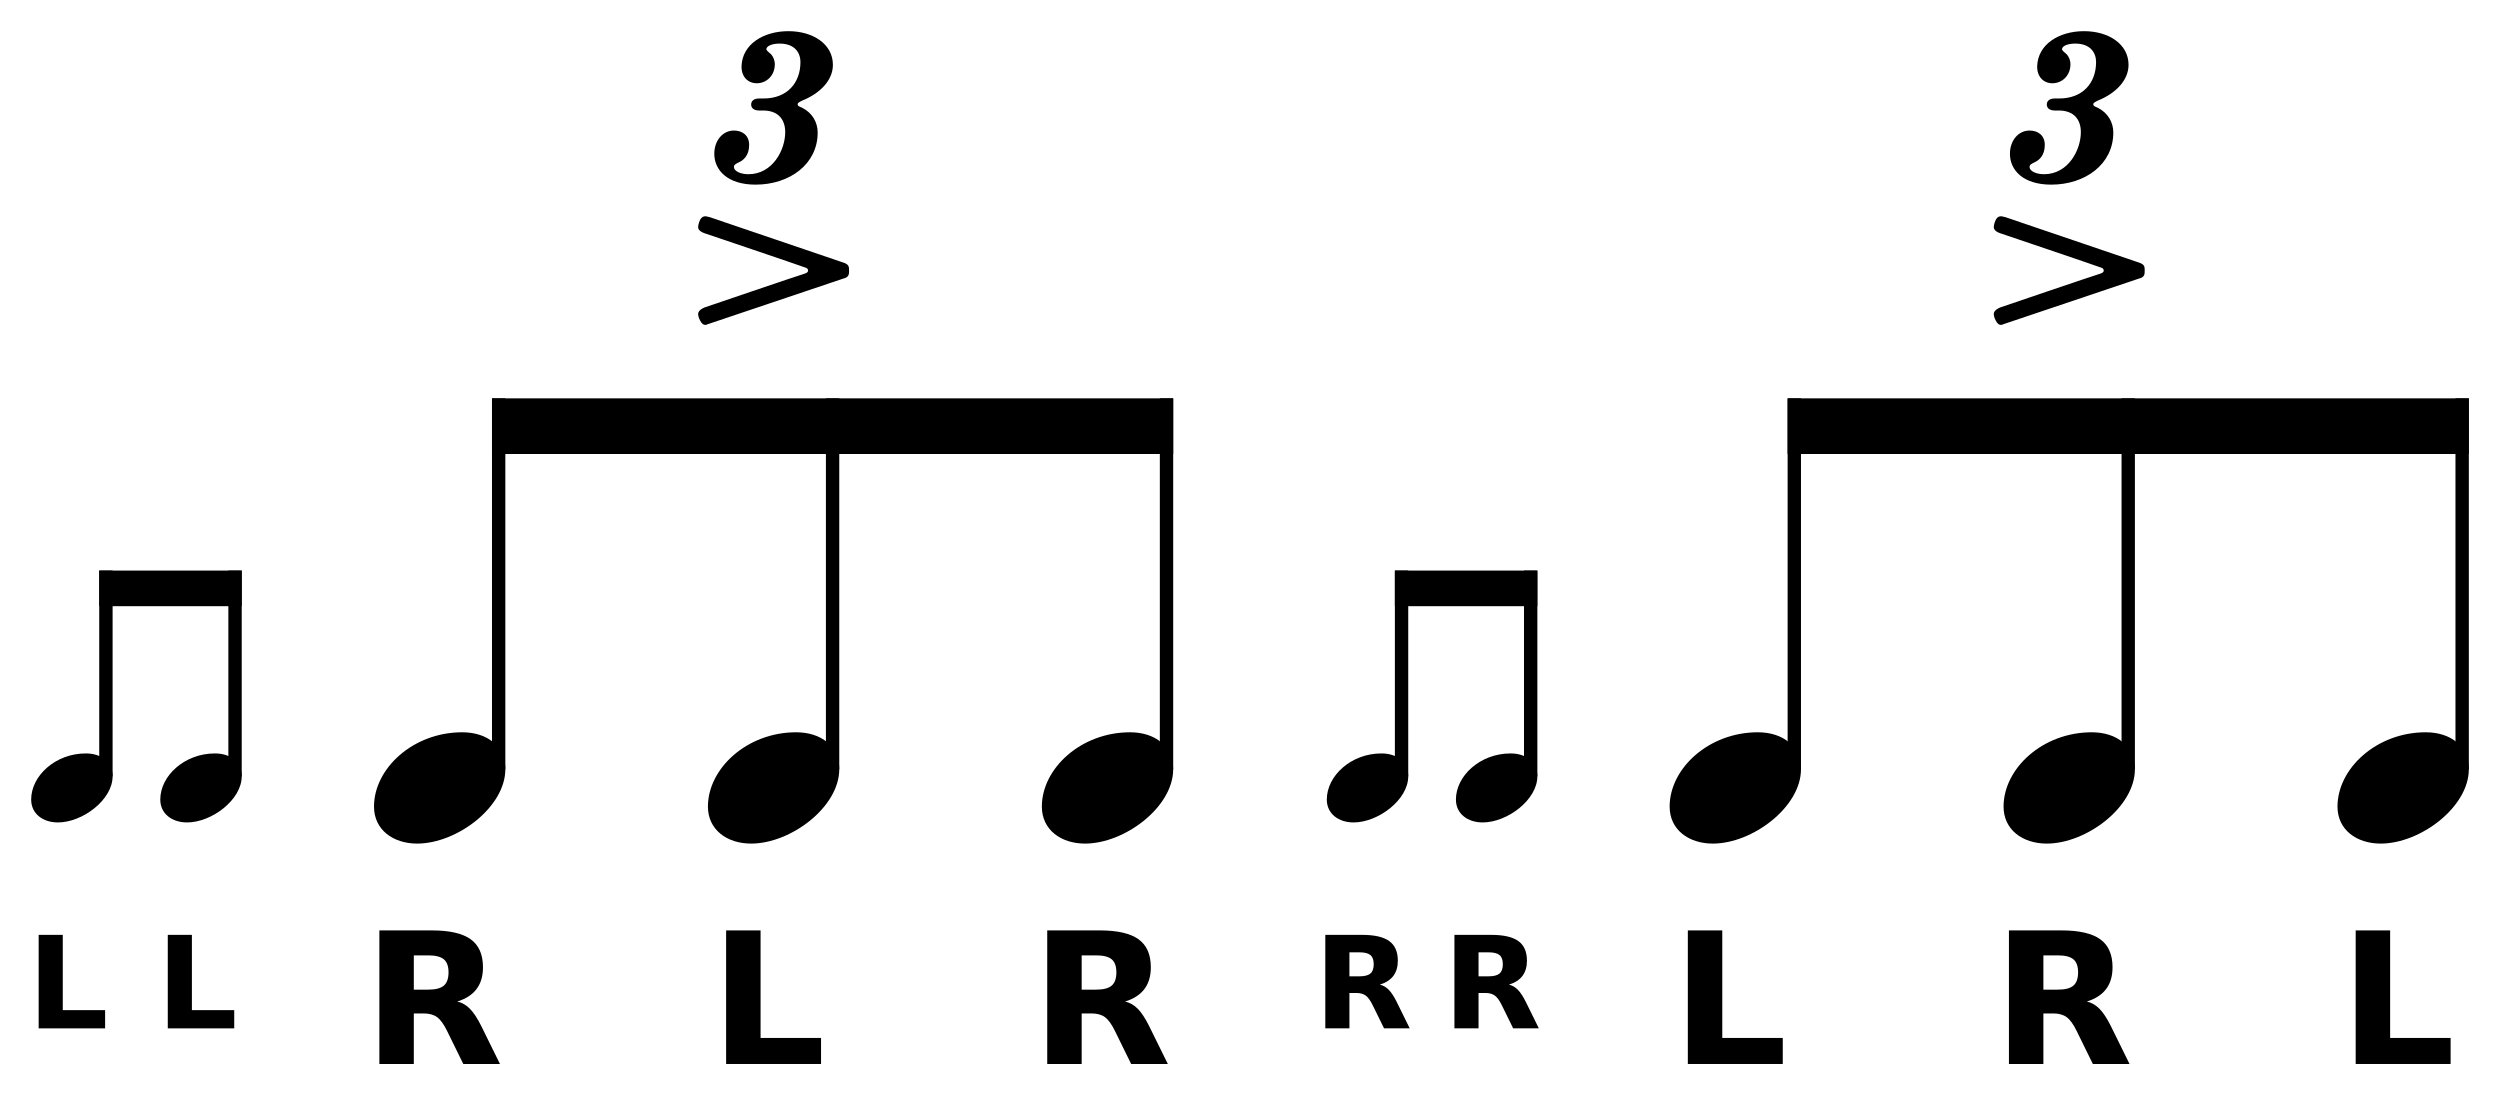
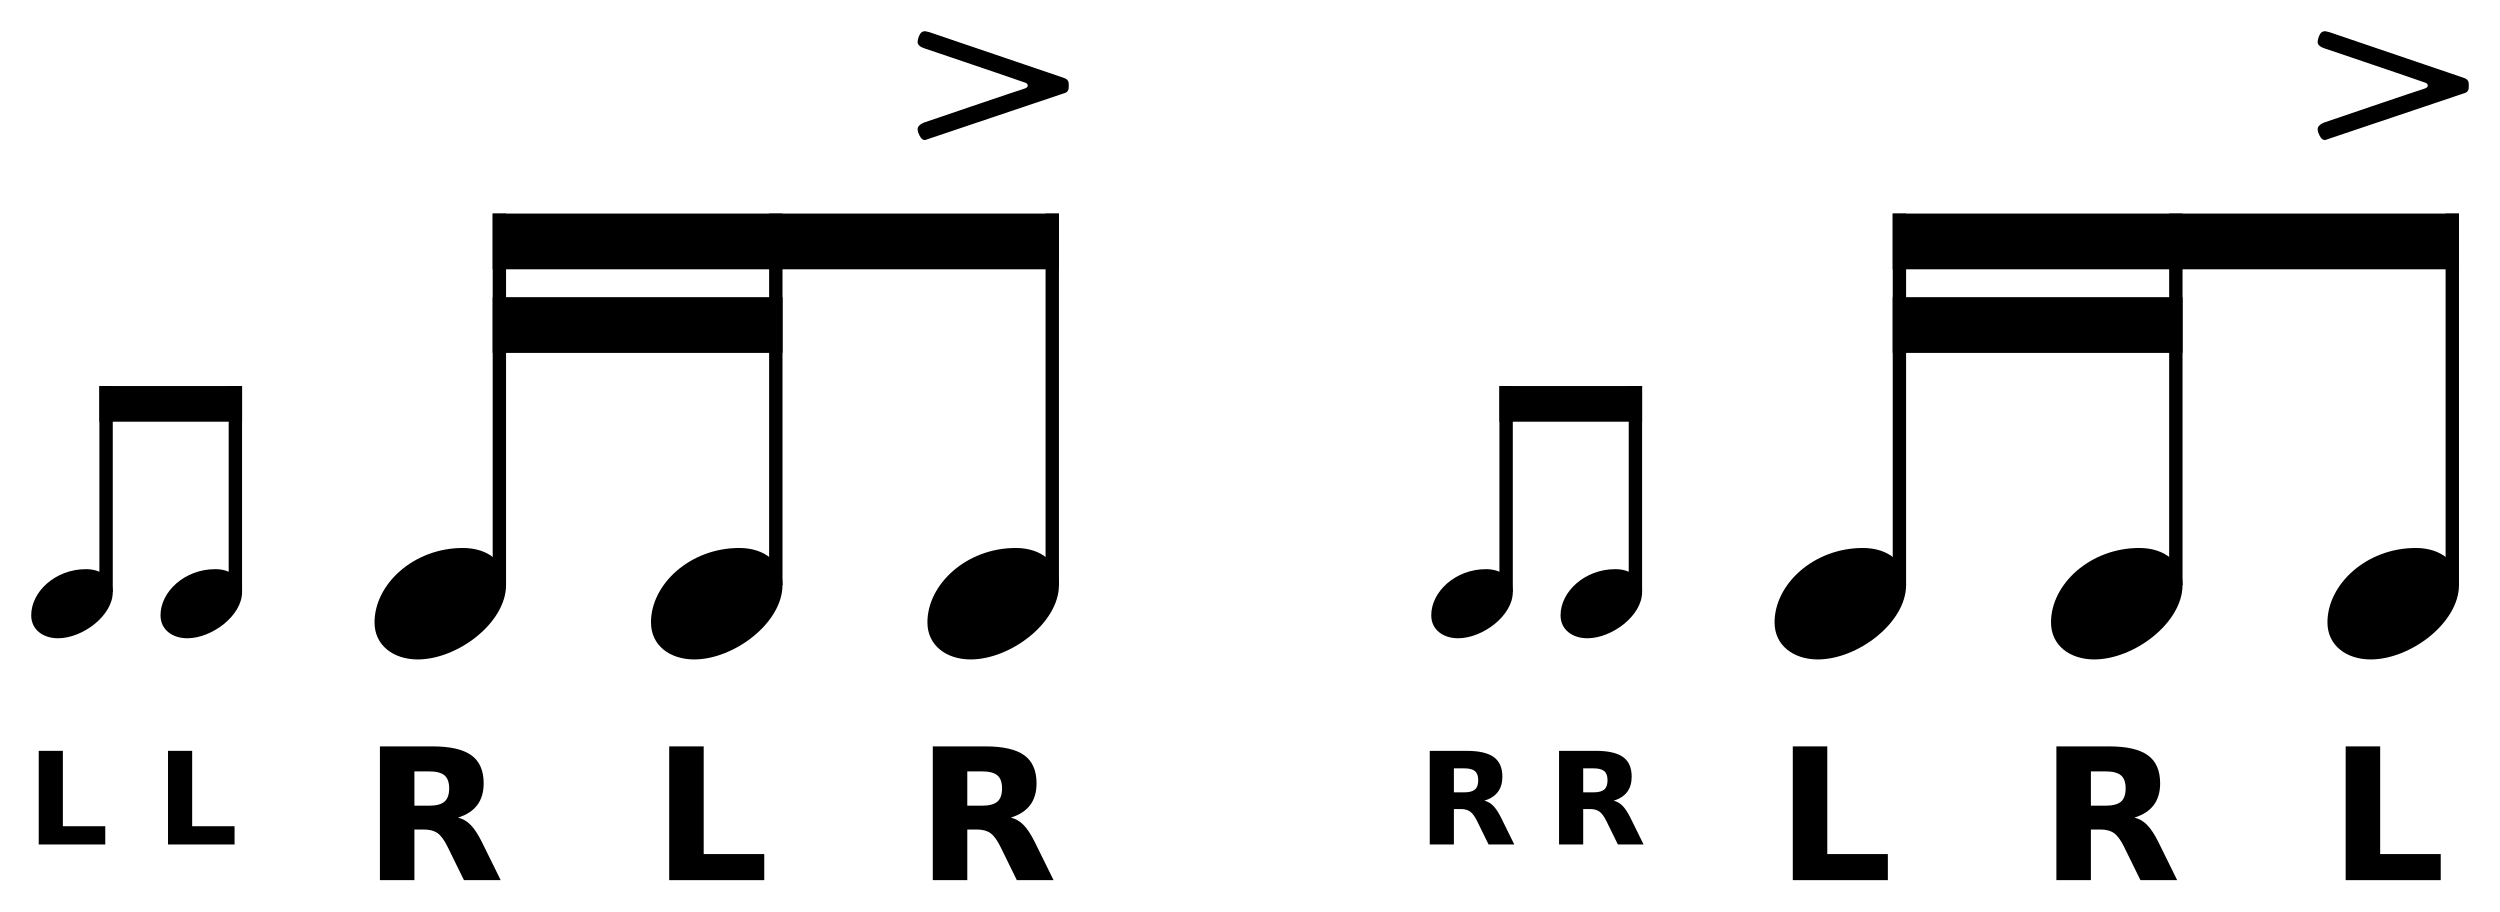
- <svg xmlns="http://www.w3.org/2000/svg" viewBox="-180 -1769.7 5615 2459.7" width="5615" height="2459.7" data-units-per-space="250" data-pas="34" data-rudiment="lesson-25" data-family="Drag" role="img" aria-label="Lesson 25 (PAS 34)">
+ <svg xmlns="http://www.w3.org/2000/svg" viewBox="-180 -1354 5607 2044" width="5607" height="2044" data-units-per-space="250" data-pas="34" data-rudiment="lesson-25" data-family="Drag" role="img" aria-label="Lesson 25 (PAS 34)">
  <g fill="currentColor">
    <path transform="translate(660 0) scale(1 -1)" d="M97 -125C186 -125 295 -43 295 42C295 93 255 125 198 125C88 125 0 44 0 -42C0 -94 43 -125 97 -125Z" />
    <rect x="925" y="-875" width="30" height="833" />
    <path transform="translate(-110 0) scale(0.62 -0.62)" d="M97 -125C186 -125 295 -43 295 42C295 93 255 125 198 125C88 125 0 44 0 -42C0 -94 43 -125 97 -125Z" />
    <rect x="42.9" y="-488.2" width="30" height="462.2" />
    <path transform="translate(180 0) scale(0.62 -0.62)" d="M97 -125C186 -125 295 -43 295 42C295 93 255 125 198 125C88 125 0 44 0 -42C0 -94 43 -125 97 -125Z" />
    <rect x="332.9" y="-488.2" width="30" height="462.2" />
    <rect x="42.9" y="-488.2" width="320" height="80" />
    <path transform="translate(-119.6 540) scale(0.1406564 -0.1406564)" d="M188 1493H573V291H1249V0H188Z" />
    <path transform="translate(170.4 540) scale(0.1406564 -0.1406564)" d="M188 1493H573V291H1249V0H188Z" />
    <path transform="translate(634.3 620) scale(0.2009377 -0.2009377)" d="M735 831Q856 831 908.5 876.0Q961 921 961 1024Q961 1126 908.5 1170.0Q856 1214 735 1214H573V831ZM573 565V0H188V1493H776Q1071 1493 1208.5 1394.0Q1346 1295 1346 1081Q1346 933 1274.5 838.0Q1203 743 1059 698Q1138 680 1200.5 616.5Q1263 553 1327 424L1536 0H1126L944 371Q889 483 832.5 524.0Q776 565 682 565Z" />
-     <path transform="translate(1410 0) scale(1 -1)" d="M97 -125C186 -125 295 -43 295 42C295 93 255 125 198 125C88 125 0 44 0 -42C0 -94 43 -125 97 -125Z" />
-     <rect x="1675" y="-875" width="30" height="833" />
-     <path transform="translate(1388 -1039) scale(1 -1)" d="M326 105C339 108 339 115 339 123C339 131 339 137 326 141L26 243C22 244 18 245 17 245C8 245 5 239 2 231C1 227 0 224 0 221C0 216 3 211 14 207C14 207 230 134 240 130C245 129 247 126 247 123C247 120 245 118 239 116C228 113 14 40 14 40C3 35 0 30 0 25C0 22 1 19 2 16C5 9 9 1 16 1C17 1 19 1 20 2Z" />
-     <path transform="translate(1413.1 620) scale(0.2009377 -0.2009377)" d="M188 1493H573V291H1249V0H188Z" />
-     <path transform="translate(2160 0) scale(1 -1)" d="M97 -125C186 -125 295 -43 295 42C295 93 255 125 198 125C88 125 0 44 0 -42C0 -94 43 -125 97 -125Z" />
-     <rect x="2425" y="-875" width="30" height="833" />
-     <path transform="translate(2134.3 620) scale(0.2009377 -0.2009377)" d="M735 831Q856 831 908.5 876.0Q961 921 961 1024Q961 1126 908.5 1170.0Q856 1214 735 1214H573V831ZM573 565V0H188V1493H776Q1071 1493 1208.5 1394.0Q1346 1295 1346 1081Q1346 933 1274.5 838.0Q1203 743 1059 698Q1138 680 1200.5 616.5Q1263 553 1327 424L1536 0H1126L944 371Q889 483 832.5 524.0Q776 565 682 565Z" />
-     <rect x="925" y="-875" width="1530" height="125" />
-     <path transform="translate(1415.3 -1362.2) scale(0.9 -0.9)" d="M122 207C109 207 102 201 102 192C102 183 109 177 122 177H132C169 177 187 155 187 123C187 79 156 18 95 18C75 18 59 26 59 36C59 42 64 44 72 48C83 53 97 65 97 91C97 115 80 127 59 127C31 127 10 102 10 69C10 29 42 -8 113 -8C198 -8 268 43 268 122C268 147 255 171 229 184C222 187 218 188 218 193C218 196 222 198 230 202C272 219 306 251 306 291C306 343 256 375 195 375C132 375 80 342 78 288V286C78 261 94 245 116 245C141 245 161 265 161 292C161 303 157 311 152 317C145 323 140 327 140 330C140 337 152 344 173 344C212 344 225 320 225 298C225 245 191 207 133 207Z" />
-     <path transform="translate(3570 0) scale(1 -1)" d="M97 -125C186 -125 295 -43 295 42C295 93 255 125 198 125C88 125 0 44 0 -42C0 -94 43 -125 97 -125Z" />
-     <rect x="3835" y="-875" width="30" height="833" />
-     <path transform="translate(2800 0) scale(0.62 -0.62)" d="M97 -125C186 -125 295 -43 295 42C295 93 255 125 198 125C88 125 0 44 0 -42C0 -94 43 -125 97 -125Z" />
-     <rect x="2952.9" y="-488.2" width="30" height="462.2" />
-     <path transform="translate(3090 0) scale(0.62 -0.62)" d="M97 -125C186 -125 295 -43 295 42C295 93 255 125 198 125C88 125 0 44 0 -42C0 -94 43 -125 97 -125Z" />
-     <rect x="3242.9" y="-488.2" width="30" height="462.2" />
-     <rect x="2952.9" y="-488.2" width="320" height="80" />
-     <path transform="translate(2770.2 540) scale(0.1406564 -0.1406564)" d="M735 831Q856 831 908.5 876.0Q961 921 961 1024Q961 1126 908.5 1170.0Q856 1214 735 1214H573V831ZM573 565V0H188V1493H776Q1071 1493 1208.5 1394.0Q1346 1295 1346 1081Q1346 933 1274.5 838.0Q1203 743 1059 698Q1138 680 1200.5 616.5Q1263 553 1327 424L1536 0H1126L944 371Q889 483 832.5 524.0Q776 565 682 565Z" />
-     <path transform="translate(3060.2 540) scale(0.1406564 -0.1406564)" d="M735 831Q856 831 908.5 876.0Q961 921 961 1024Q961 1126 908.5 1170.0Q856 1214 735 1214H573V831ZM573 565V0H188V1493H776Q1071 1493 1208.5 1394.0Q1346 1295 1346 1081Q1346 933 1274.5 838.0Q1203 743 1059 698Q1138 680 1200.5 616.5Q1263 553 1327 424L1536 0H1126L944 371Q889 483 832.5 524.0Q776 565 682 565Z" />
-     <path transform="translate(3573.1 620) scale(0.2009377 -0.2009377)" d="M188 1493H573V291H1249V0H188Z" />
-     <path transform="translate(4320 0) scale(1 -1)" d="M97 -125C186 -125 295 -43 295 42C295 93 255 125 198 125C88 125 0 44 0 -42C0 -94 43 -125 97 -125Z" />
-     <rect x="4585" y="-875" width="30" height="833" />
-     <path transform="translate(4298 -1039) scale(1 -1)" d="M326 105C339 108 339 115 339 123C339 131 339 137 326 141L26 243C22 244 18 245 17 245C8 245 5 239 2 231C1 227 0 224 0 221C0 216 3 211 14 207C14 207 230 134 240 130C245 129 247 126 247 123C247 120 245 118 239 116C228 113 14 40 14 40C3 35 0 30 0 25C0 22 1 19 2 16C5 9 9 1 16 1C17 1 19 1 20 2Z" />
-     <path transform="translate(4294.3 620) scale(0.2009377 -0.2009377)" d="M735 831Q856 831 908.5 876.0Q961 921 961 1024Q961 1126 908.5 1170.0Q856 1214 735 1214H573V831ZM573 565V0H188V1493H776Q1071 1493 1208.5 1394.0Q1346 1295 1346 1081Q1346 933 1274.5 838.0Q1203 743 1059 698Q1138 680 1200.5 616.5Q1263 553 1327 424L1536 0H1126L944 371Q889 483 832.5 524.0Q776 565 682 565Z" />
-     <path transform="translate(5070 0) scale(1 -1)" d="M97 -125C186 -125 295 -43 295 42C295 93 255 125 198 125C88 125 0 44 0 -42C0 -94 43 -125 97 -125Z" />
-     <rect x="5335" y="-875" width="30" height="833" />
-     <path transform="translate(5073.1 620) scale(0.2009377 -0.2009377)" d="M188 1493H573V291H1249V0H188Z" />
-     <rect x="3835" y="-875" width="1530" height="125" />
-     <path transform="translate(4325.3 -1362.2) scale(0.9 -0.9)" d="M122 207C109 207 102 201 102 192C102 183 109 177 122 177H132C169 177 187 155 187 123C187 79 156 18 95 18C75 18 59 26 59 36C59 42 64 44 72 48C83 53 97 65 97 91C97 115 80 127 59 127C31 127 10 102 10 69C10 29 42 -8 113 -8C198 -8 268 43 268 122C268 147 255 171 229 184C222 187 218 188 218 193C218 196 222 198 230 202C272 219 306 251 306 291C306 343 256 375 195 375C132 375 80 342 78 288V286C78 261 94 245 116 245C141 245 161 265 161 292C161 303 157 311 152 317C145 323 140 327 140 330C140 337 152 344 173 344C212 344 225 320 225 298C225 245 191 207 133 207Z" />
+     <path transform="translate(1280 0) scale(1 -1)" d="M97 -125C186 -125 295 -43 295 42C295 93 255 125 198 125C88 125 0 44 0 -42C0 -94 43 -125 97 -125Z" />
+     <rect x="1545" y="-875" width="30" height="833" />
+     <path transform="translate(1283.1 620) scale(0.2009377 -0.2009377)" d="M188 1493H573V291H1249V0H188Z" />
+     <path transform="translate(1900 0) scale(1 -1)" d="M97 -125C186 -125 295 -43 295 42C295 93 255 125 198 125C88 125 0 44 0 -42C0 -94 43 -125 97 -125Z" />
+     <rect x="2165" y="-875" width="30" height="833" />
+     <path transform="translate(1878 -1039) scale(1 -1)" d="M326 105C339 108 339 115 339 123C339 131 339 137 326 141L26 243C22 244 18 245 17 245C8 245 5 239 2 231C1 227 0 224 0 221C0 216 3 211 14 207C14 207 230 134 240 130C245 129 247 126 247 123C247 120 245 118 239 116C228 113 14 40 14 40C3 35 0 30 0 25C0 22 1 19 2 16C5 9 9 1 16 1C17 1 19 1 20 2Z" />
+     <path transform="translate(1874.3 620) scale(0.2009377 -0.2009377)" d="M735 831Q856 831 908.5 876.0Q961 921 961 1024Q961 1126 908.5 1170.0Q856 1214 735 1214H573V831ZM573 565V0H188V1493H776Q1071 1493 1208.5 1394.0Q1346 1295 1346 1081Q1346 933 1274.5 838.0Q1203 743 1059 698Q1138 680 1200.5 616.5Q1263 553 1327 424L1536 0H1126L944 371Q889 483 832.5 524.0Q776 565 682 565Z" />
+     <rect x="925" y="-875" width="1270" height="125" />
+     <rect x="925" y="-687.5" width="650" height="125" />
+     <path transform="translate(3800 0) scale(1 -1)" d="M97 -125C186 -125 295 -43 295 42C295 93 255 125 198 125C88 125 0 44 0 -42C0 -94 43 -125 97 -125Z" />
+     <rect x="4065" y="-875" width="30" height="833" />
+     <path transform="translate(3030 0) scale(0.62 -0.62)" d="M97 -125C186 -125 295 -43 295 42C295 93 255 125 198 125C88 125 0 44 0 -42C0 -94 43 -125 97 -125Z" />
+     <rect x="3182.9" y="-488.2" width="30" height="462.2" />
+     <path transform="translate(3320 0) scale(0.62 -0.62)" d="M97 -125C186 -125 295 -43 295 42C295 93 255 125 198 125C88 125 0 44 0 -42C0 -94 43 -125 97 -125Z" />
+     <rect x="3472.9" y="-488.2" width="30" height="462.2" />
+     <rect x="3182.9" y="-488.2" width="320" height="80" />
+     <path transform="translate(3000.2 540) scale(0.1406564 -0.1406564)" d="M735 831Q856 831 908.5 876.0Q961 921 961 1024Q961 1126 908.5 1170.0Q856 1214 735 1214H573V831ZM573 565V0H188V1493H776Q1071 1493 1208.5 1394.0Q1346 1295 1346 1081Q1346 933 1274.5 838.0Q1203 743 1059 698Q1138 680 1200.5 616.5Q1263 553 1327 424L1536 0H1126L944 371Q889 483 832.5 524.0Q776 565 682 565Z" />
+     <path transform="translate(3290.2 540) scale(0.1406564 -0.1406564)" d="M735 831Q856 831 908.5 876.0Q961 921 961 1024Q961 1126 908.5 1170.0Q856 1214 735 1214H573V831ZM573 565V0H188V1493H776Q1071 1493 1208.5 1394.0Q1346 1295 1346 1081Q1346 933 1274.5 838.0Q1203 743 1059 698Q1138 680 1200.5 616.5Q1263 553 1327 424L1536 0H1126L944 371Q889 483 832.5 524.0Q776 565 682 565Z" />
+     <path transform="translate(3803.1 620) scale(0.2009377 -0.2009377)" d="M188 1493H573V291H1249V0H188Z" />
+     <path transform="translate(4420 0) scale(1 -1)" d="M97 -125C186 -125 295 -43 295 42C295 93 255 125 198 125C88 125 0 44 0 -42C0 -94 43 -125 97 -125Z" />
+     <rect x="4685" y="-875" width="30" height="833" />
+     <path transform="translate(4394.3 620) scale(0.2009377 -0.2009377)" d="M735 831Q856 831 908.5 876.0Q961 921 961 1024Q961 1126 908.5 1170.0Q856 1214 735 1214H573V831ZM573 565V0H188V1493H776Q1071 1493 1208.5 1394.0Q1346 1295 1346 1081Q1346 933 1274.5 838.0Q1203 743 1059 698Q1138 680 1200.5 616.5Q1263 553 1327 424L1536 0H1126L944 371Q889 483 832.5 524.0Q776 565 682 565Z" />
+     <path transform="translate(5040 0) scale(1 -1)" d="M97 -125C186 -125 295 -43 295 42C295 93 255 125 198 125C88 125 0 44 0 -42C0 -94 43 -125 97 -125Z" />
+     <rect x="5305" y="-875" width="30" height="833" />
+     <path transform="translate(5018 -1039) scale(1 -1)" d="M326 105C339 108 339 115 339 123C339 131 339 137 326 141L26 243C22 244 18 245 17 245C8 245 5 239 2 231C1 227 0 224 0 221C0 216 3 211 14 207C14 207 230 134 240 130C245 129 247 126 247 123C247 120 245 118 239 116C228 113 14 40 14 40C3 35 0 30 0 25C0 22 1 19 2 16C5 9 9 1 16 1C17 1 19 1 20 2Z" />
+     <path transform="translate(5043.1 620) scale(0.2009377 -0.2009377)" d="M188 1493H573V291H1249V0H188Z" />
+     <rect x="4065" y="-875" width="1270" height="125" />
+     <rect x="4065" y="-687.5" width="650" height="125" />
  </g>
</svg>
